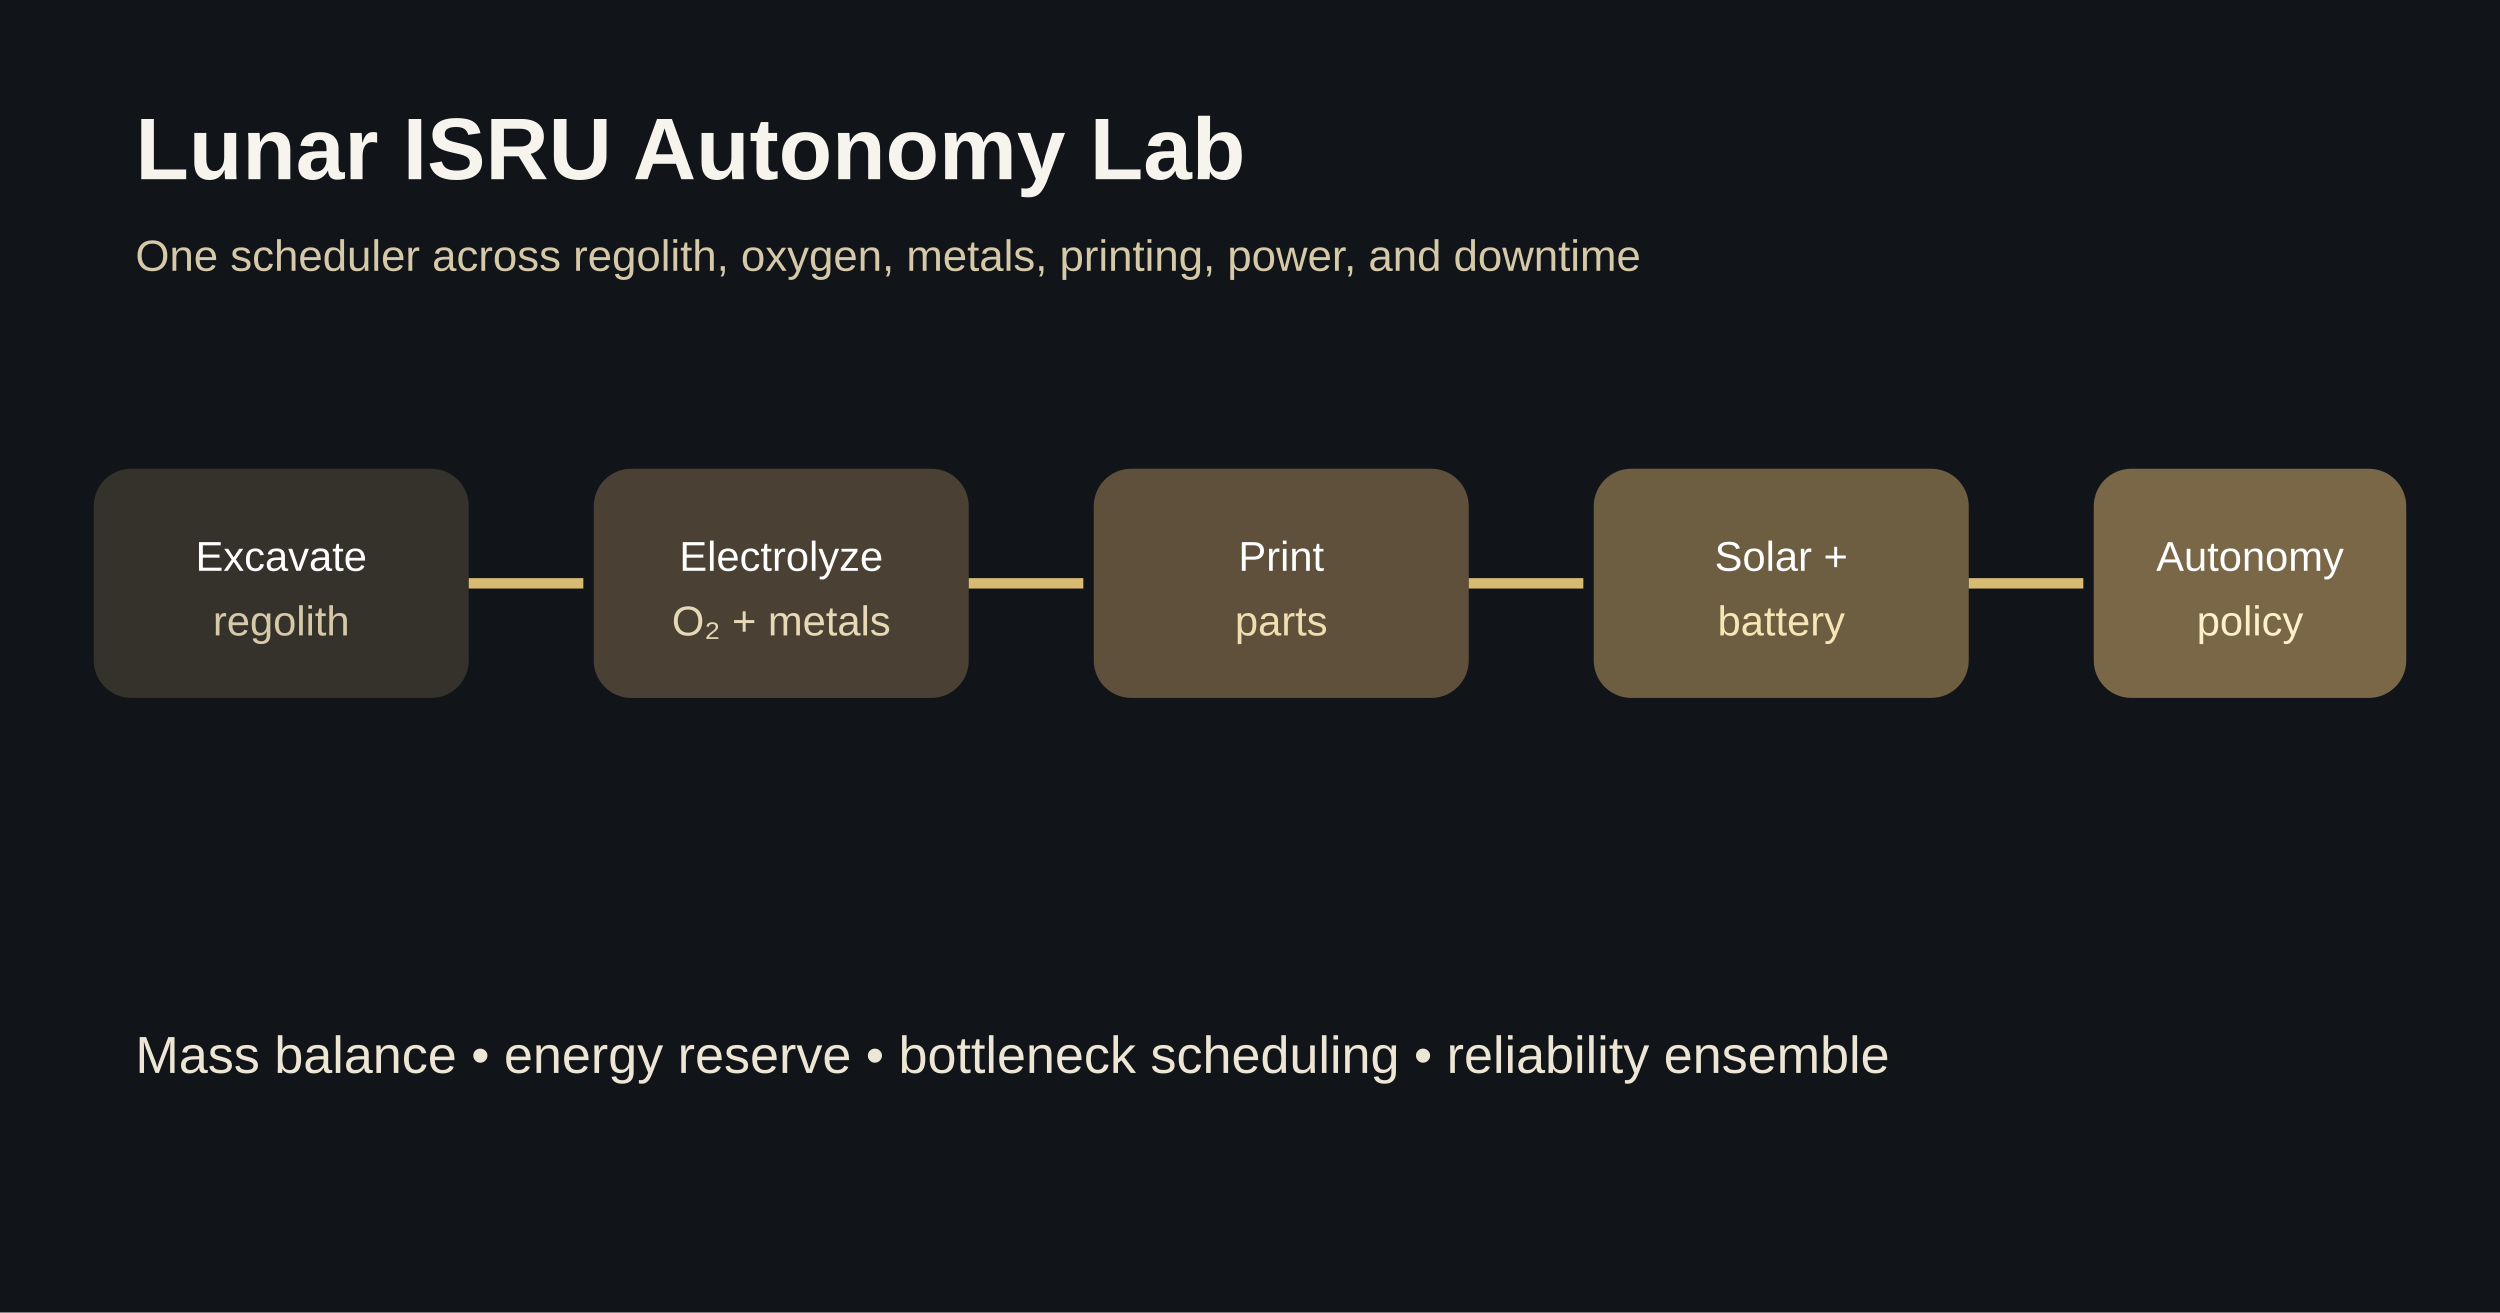
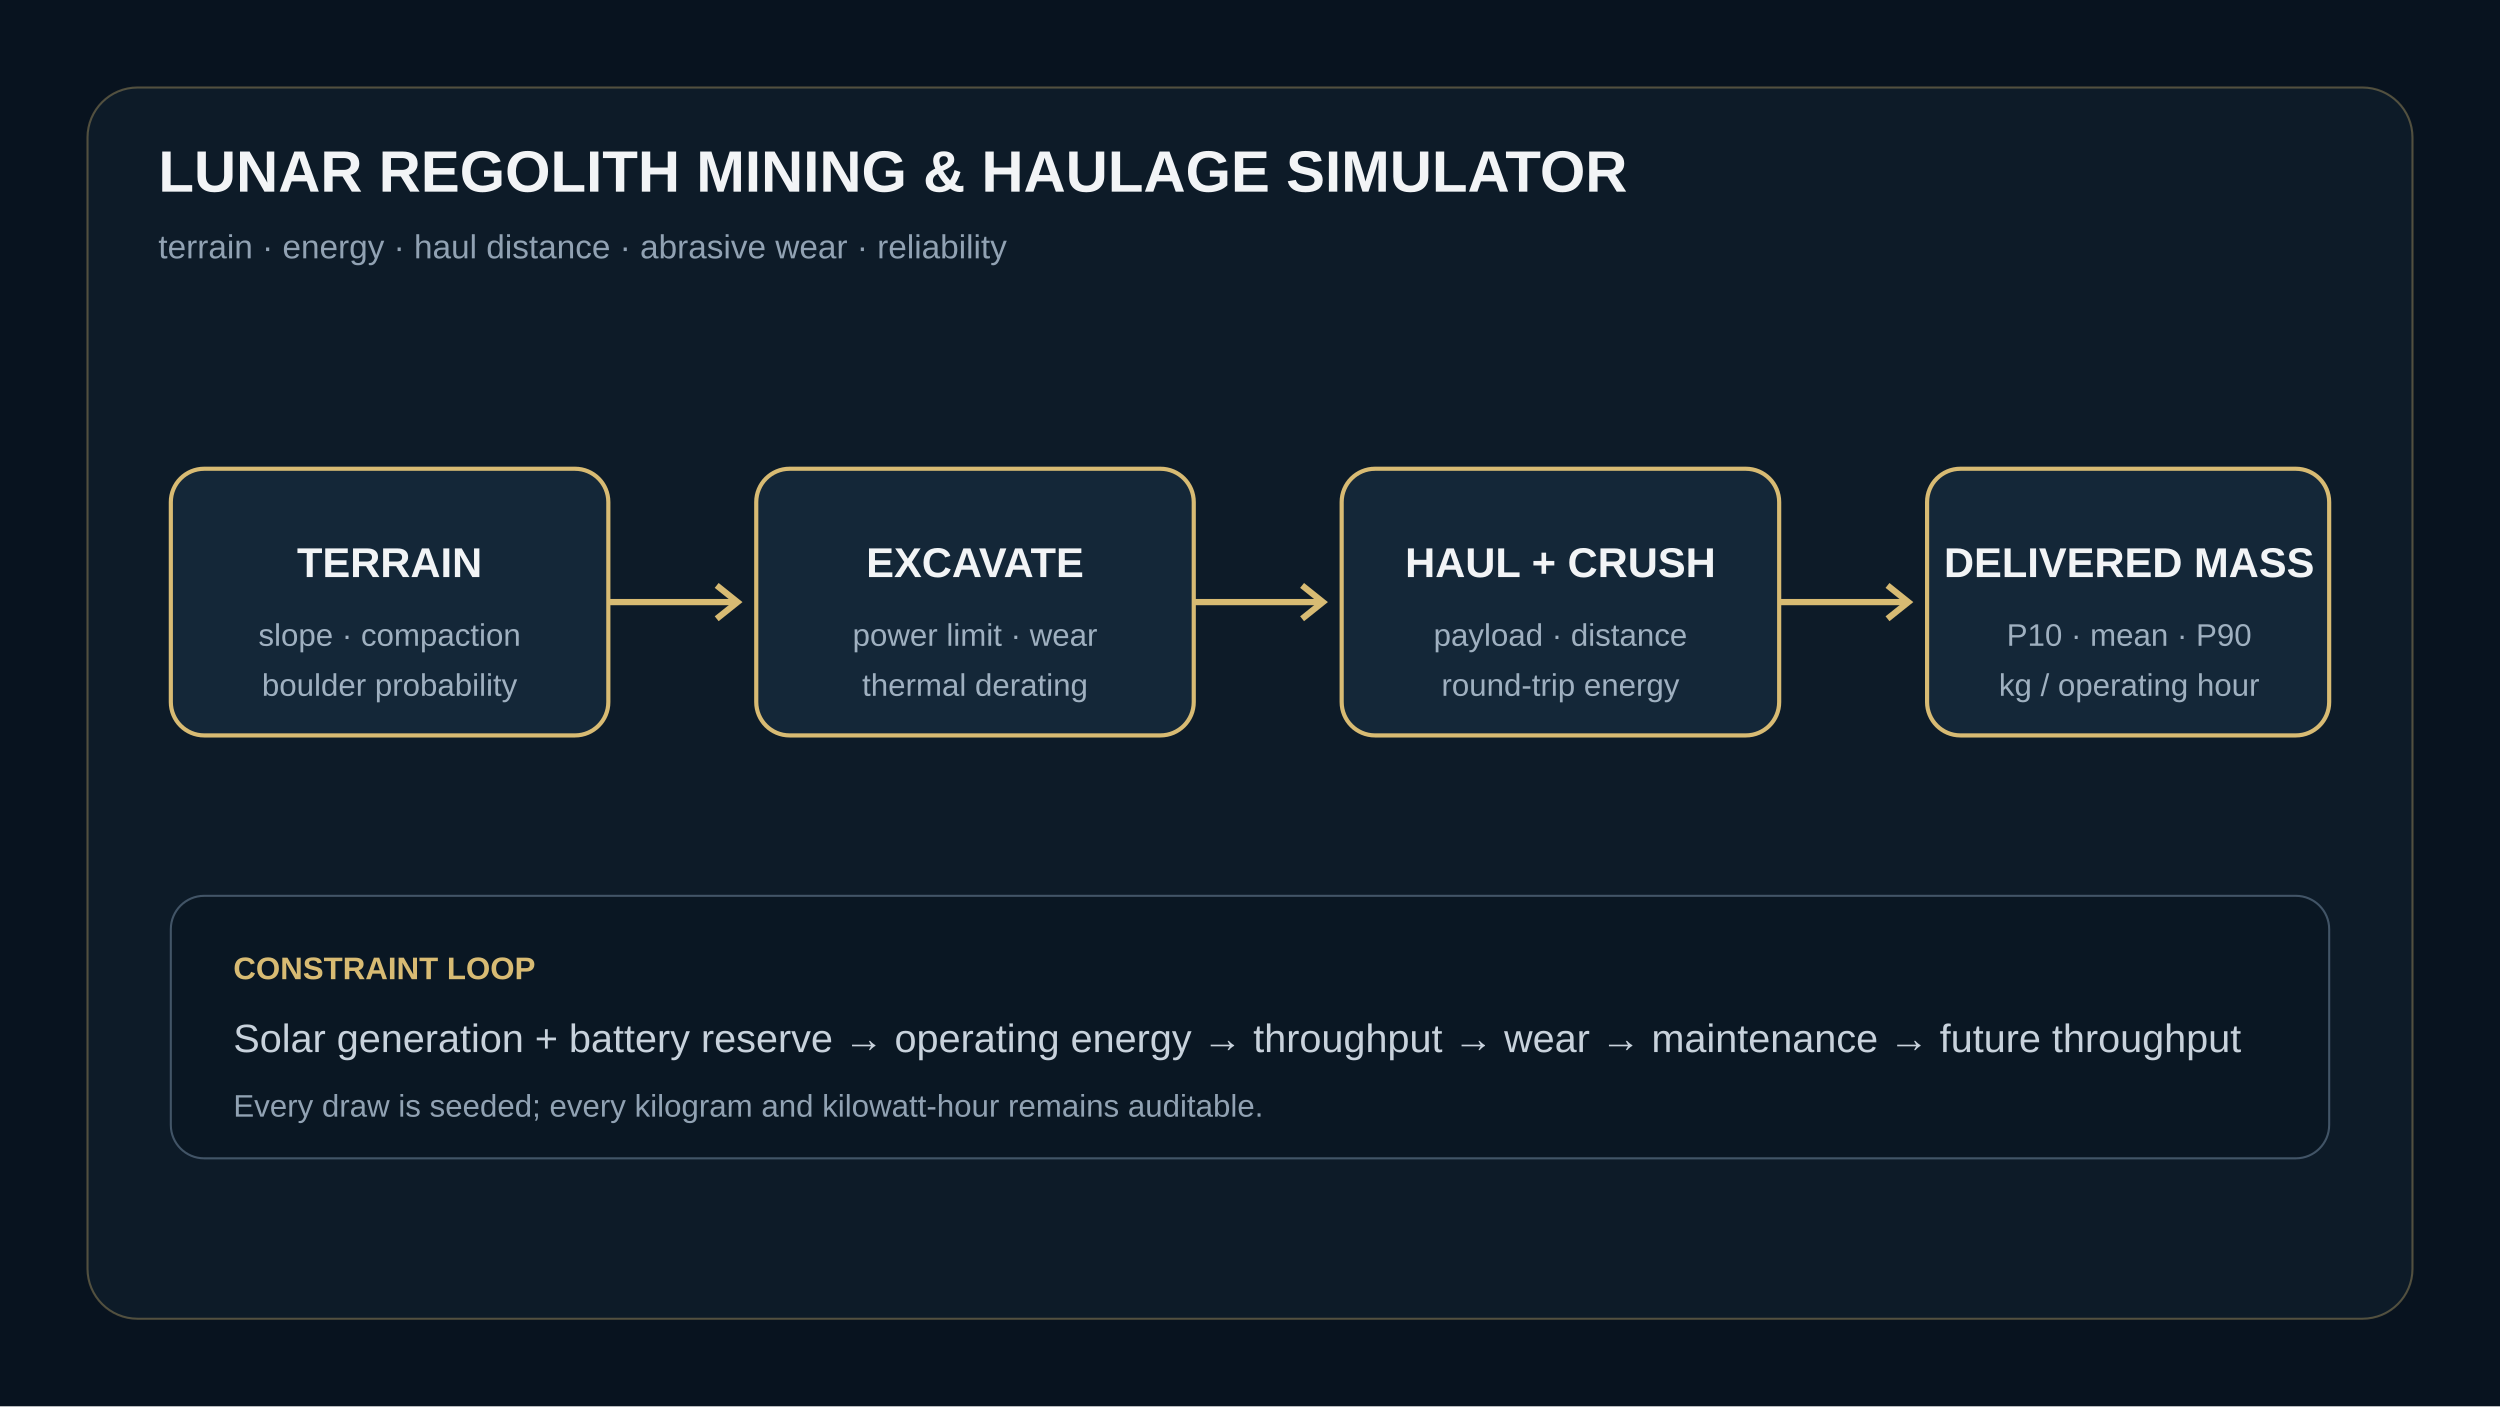
- <svg xmlns="http://www.w3.org/2000/svg" width="1200" height="630">
-   <rect width="1200" height="630" fill="#111419" />
-   <text x="65" y="86" fill="#f7f4ed" font-family="Arial" font-size="42" font-weight="700">Lunar ISRU Autonomy Lab</text>
-   <text x="65" y="130" fill="#d6c9a7" font-family="Arial" font-size="21">One scheduler across regolith, oxygen, metals, printing, power, and downtime</text>
-   <g font-family="Arial" font-size="20" text-anchor="middle">
-     <rect x="45" y="225" width="180" height="110" rx="18" fill="#35312b" />
-     <text x="135" y="274" fill="white">Excavate</text>
-     <text x="135" y="305" fill="#d6c9a7">regolith</text>
-     <rect x="285" y="225" width="180" height="110" rx="18" fill="#4a4134" />
-     <text x="375" y="274" fill="white">Electrolyze</text>
-     <text x="375" y="305" fill="#e7d9b5">O₂ + metals</text>
-     <rect x="525" y="225" width="180" height="110" rx="18" fill="#5e503b" />
-     <text x="615" y="274" fill="white">Print</text>
-     <text x="615" y="305" fill="#f0deb0">parts</text>
-     <rect x="765" y="225" width="180" height="110" rx="18" fill="#6d5d41" />
-     <text x="855" y="274" fill="white">Solar +</text>
-     <text x="855" y="305" fill="#f7e5b5">battery</text>
-     <rect x="1005" y="225" width="150" height="110" rx="18" fill="#7a6747" />
-     <text x="1080" y="274" fill="white">Autonomy</text>
-     <text x="1080" y="305" fill="#fff0c9">policy</text>
+ <svg xmlns="http://www.w3.org/2000/svg" width="1200" height="675" viewBox="0 0 1200 675">
+   <rect width="1200" height="675" fill="#08131f" />
+   <rect x="42" y="42" width="1116" height="591" rx="24" fill="#0d1b28" stroke="#d8bb73" stroke-opacity=".35" />
+   <text x="76" y="92" fill="#f2f4f6" font-family="Arial" font-size="28" font-weight="700">LUNAR REGOLITH MINING &amp; HAULAGE SIMULATOR</text>
+   <text x="76" y="124" fill="#91a2b3" font-family="Arial" font-size="16">terrain · energy · haul distance · abrasive wear · reliability</text>
+   <g font-family="Arial" text-anchor="middle">
+     <g fill="#142738" stroke="#d8bb73" stroke-width="2">
+       <rect x="82" y="225" width="210" height="128" rx="16" />
+       <rect x="363" y="225" width="210" height="128" rx="16" />
+       <rect x="644" y="225" width="210" height="128" rx="16" />
+       <rect x="925" y="225" width="193" height="128" rx="16" />
+     </g>
+     <g fill="#f2f4f6" font-size="20" font-weight="700">
+       <text x="187" y="277">TERRAIN</text>
+       <text x="468" y="277">EXCAVATE</text>
+       <text x="749" y="277">HAUL + CRUSH</text>
+       <text x="1022" y="277">DELIVERED MASS</text>
+     </g>
+     <g fill="#9fb0c0" font-size="15">
+       <text x="187" y="310">slope · compaction</text>
+       <text x="187" y="334">boulder probability</text>
+       <text x="468" y="310">power limit · wear</text>
+       <text x="468" y="334">thermal derating</text>
+       <text x="749" y="310">payload · distance</text>
+       <text x="749" y="334">round-trip energy</text>
+       <text x="1022" y="310">P10 · mean · P90</text>
+       <text x="1022" y="334">kg / operating hour</text>
+     </g>
  </g>
-   <g stroke="#d8bb73" stroke-width="5">
-     <path d="M225 280H280" />
-     <path d="M465 280H520" />
-     <path d="M705 280H760" />
-     <path d="M945 280H1000" />
+   <g stroke="#d8bb73" stroke-width="3" fill="none">
+     <path d="M292 289h62" />
+     <path d="m344 281 10 8-10 8" />
+     <path d="M573 289h62" />
+     <path d="m625 281 10 8-10 8" />
+     <path d="M854 289h62" />
+     <path d="m906 281 10 8-10 8" />
  </g>
-   <text x="65" y="515" fill="#eee6d4" font-family="Arial" font-size="25">Mass balance • energy reserve • bottleneck scheduling • reliability ensemble</text>
+   <g font-family="Arial">
+     <rect x="82" y="430" width="1036" height="126" rx="16" fill="#0a1723" stroke="#7890a9" stroke-opacity=".5" />
+     <text x="112" y="470" fill="#d8bb73" font-size="15" font-weight="700">CONSTRAINT LOOP</text>
+     <text x="112" y="505" fill="#c8d2dc" font-size="19">Solar generation + battery reserve → operating energy → throughput → wear → maintenance → future throughput</text>
+     <text x="112" y="536" fill="#91a2b3" font-size="15">Every draw is seeded; every kilogram and kilowatt-hour remains auditable.</text>
+   </g>
</svg>
